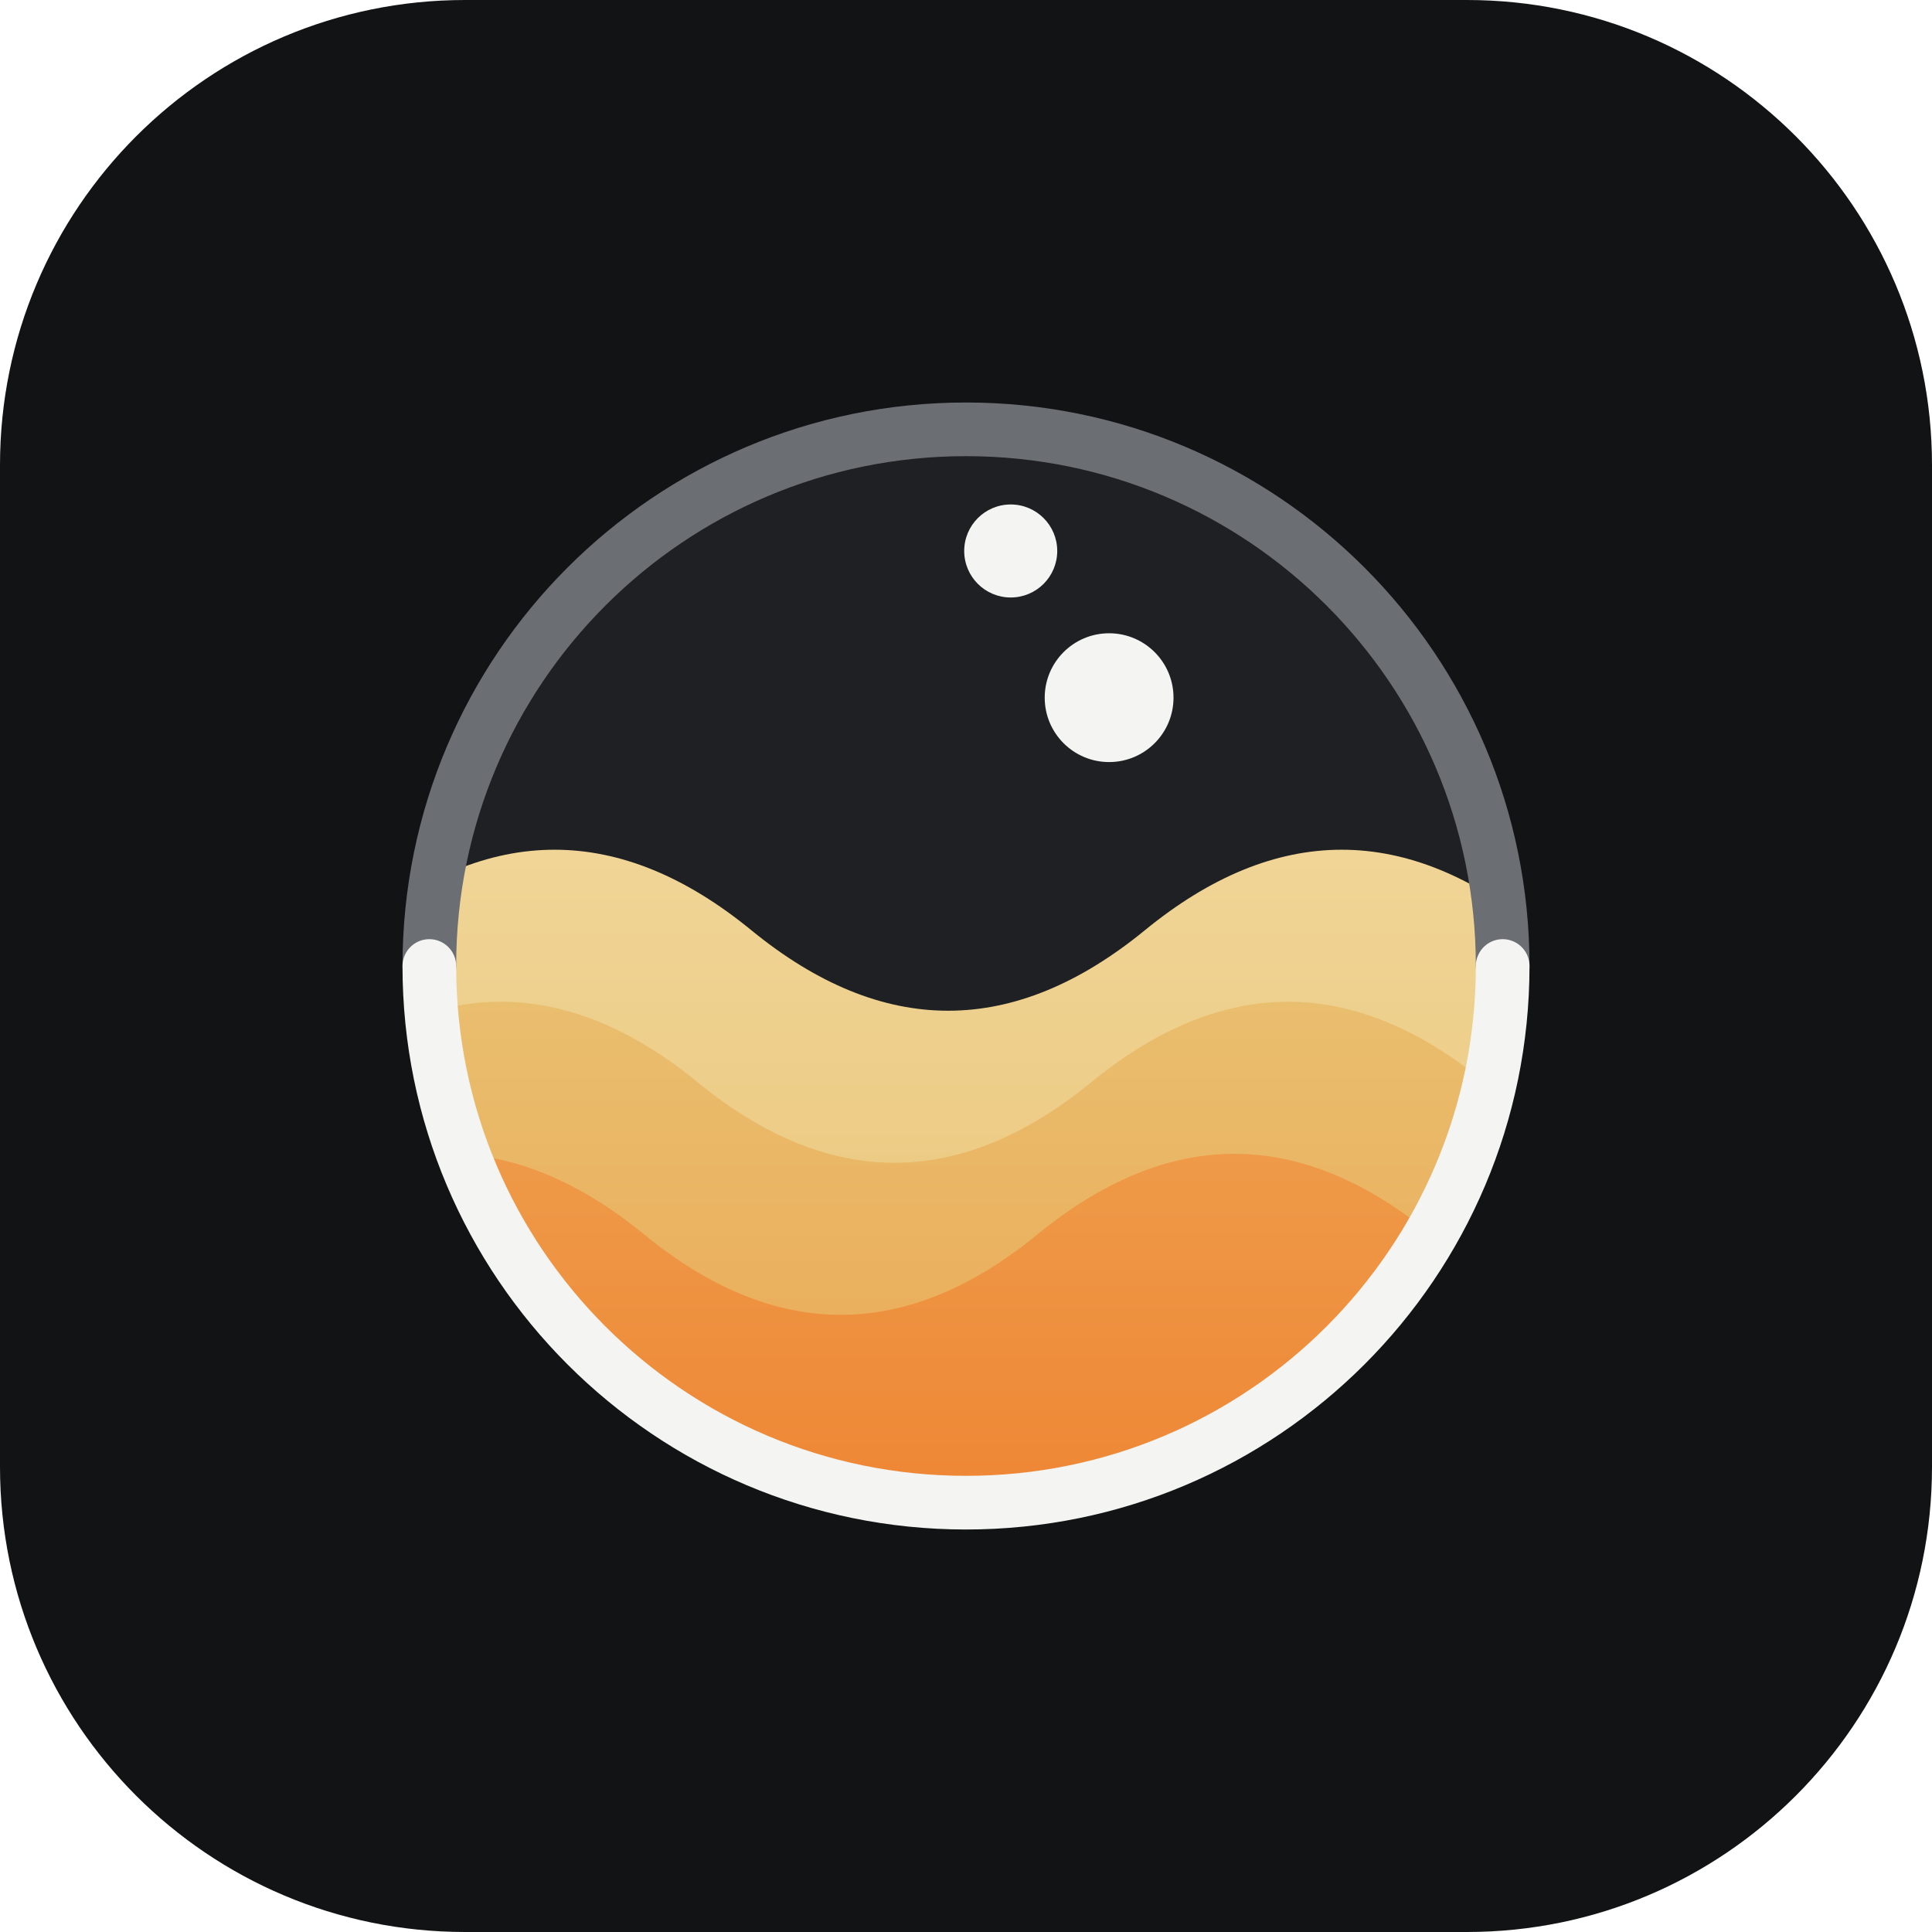
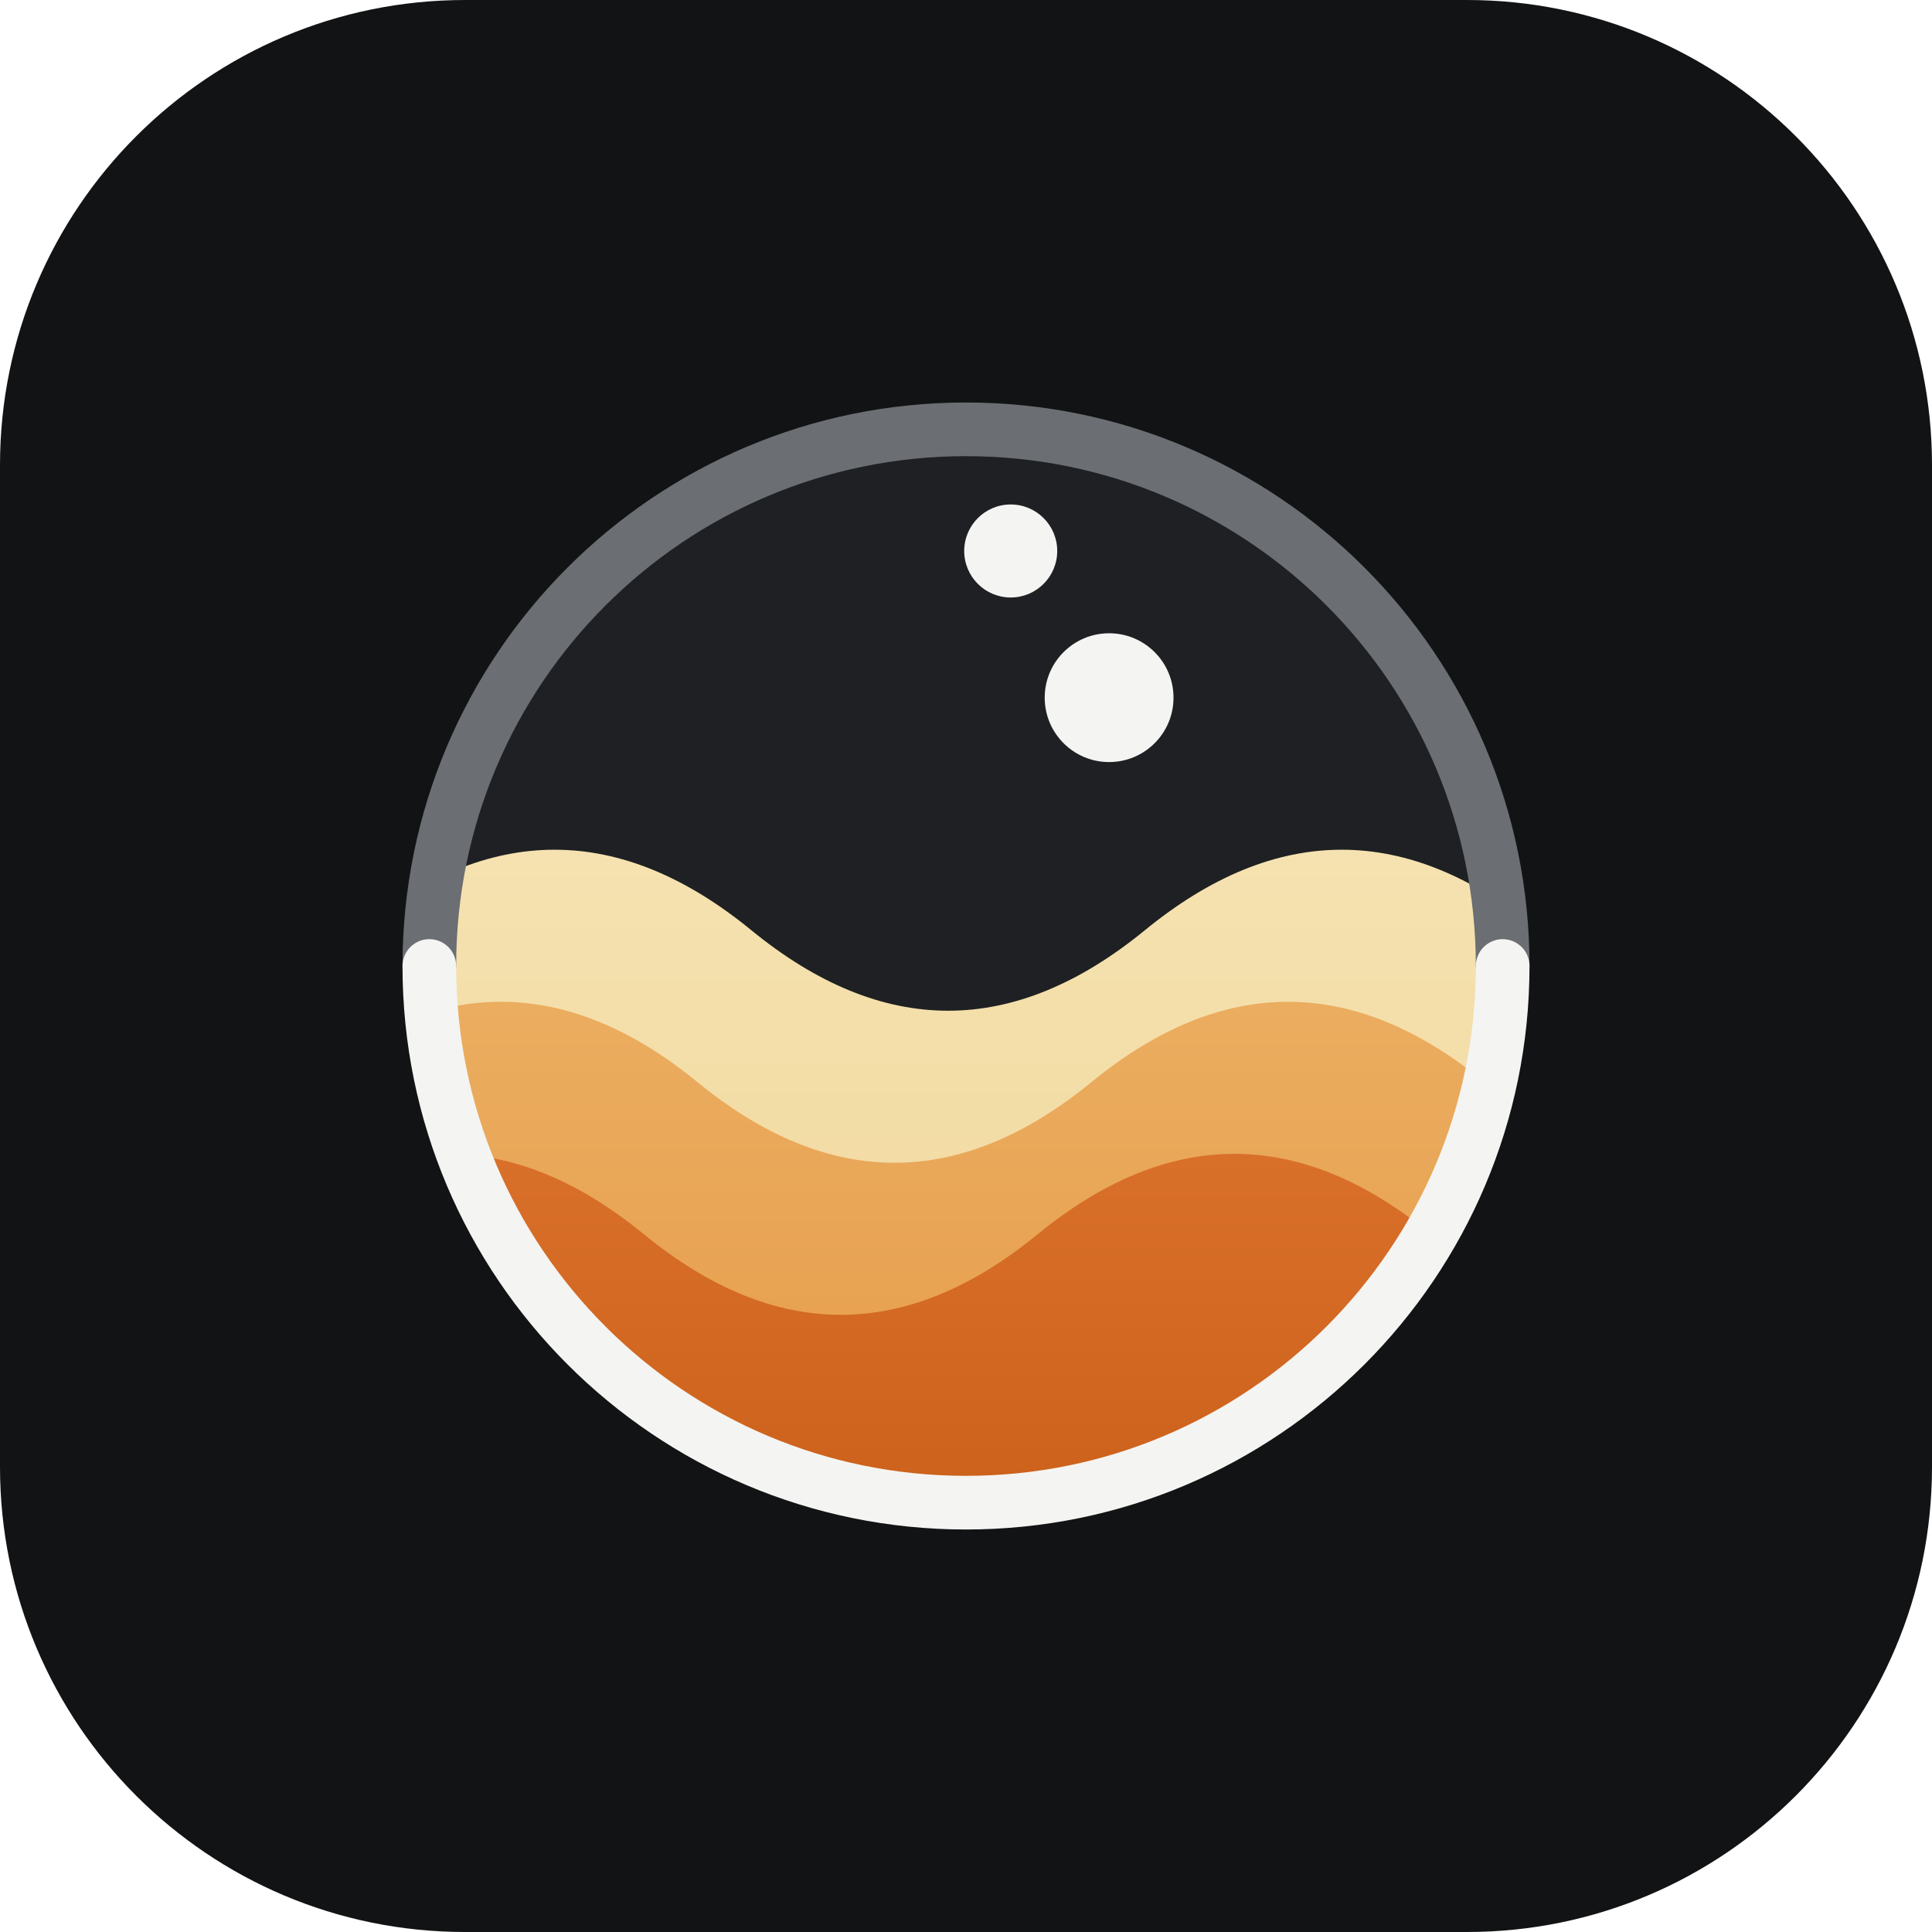
<svg xmlns="http://www.w3.org/2000/svg" width="108" height="108" viewBox="0 0 108 108">
  <clipPath id="m">
    <rect width="108" height="108" rx="26" />
  </clipPath>
  <g clip-path="url(#m)">
    <defs>
      <linearGradient id="od1" x1="0" y1="0" x2="0" y2="1">
-         <stop offset="0" style="stop-color: #F0D597" />
-         <stop offset="1" style="stop-color: #E5B961" />
+         <stop offset="0" style="stop-color: #F5E2B0" />
+         <stop offset="1" style="stop-color: #EFD08F" />
      </linearGradient>
      <linearGradient id="od2" x1="0" y1="0" x2="0" y2="1">
-         <stop offset="0" style="stop-color: #E9BE6E" />
-         <stop offset="1" style="stop-color: #EC9A45" />
+         <stop offset="0" style="stop-color: #EBAD60" />
+         <stop offset="1" style="stop-color: #E3923C" />
      </linearGradient>
      <linearGradient id="od3" x1="0" y1="0" x2="0" y2="1">
-         <stop offset="0" style="stop-color: #EE9A48" />
-         <stop offset="1" style="stop-color: #EF7625" />
+         <stop offset="0" style="stop-color: #D9702A" />
+         <stop offset="1" style="stop-color: #C2550F" />
      </linearGradient>
    </defs>
    <rect width="108" height="108" style="fill: #121314" />
    <circle cx="54" cy="54" r="30" style="fill: #1E2023" />
    <clipPath id="odc">
      <circle cx="54" cy="54" r="29" />
    </clipPath>
    <g clip-path="url(#odc)">
      <path d="M-2 52 Q9 61 20 52 T42 52 T64 52 T86 52 T108 52 T130 52 V100 H-2 Z" style="fill: url(#od1)" />
      <path d="M-5 60.5 Q6 69.5 17 60.5 T39 60.5 T61 60.5 T83 60.5 T105 60.5 T127 60.5 V100 H-5 Z" style="fill: url(#od2)" />
      <path d="M-8 69 Q3 78 14 69 T36 69 T58 69 T80 69 T102 69 T124 69 V100 H-8 Z" style="fill: url(#od3)" />
    </g>
    <path d="M24 54 A30 30 0 1 1 84 54" style="fill: none; stroke: #6B6E72; stroke-width: 3; stroke-linecap: round" />
    <path d="M24 54 A30 30 0 0 0 84 54" style="fill: none; stroke: #F4F4F2; stroke-width: 3; stroke-linecap: round" />
    <circle cx="62" cy="39" r="3.6" style="fill: #F4F4F2" />
    <circle cx="56.5" cy="30.8" r="2.6" style="fill: #F4F4F2" />
  </g>
</svg>
